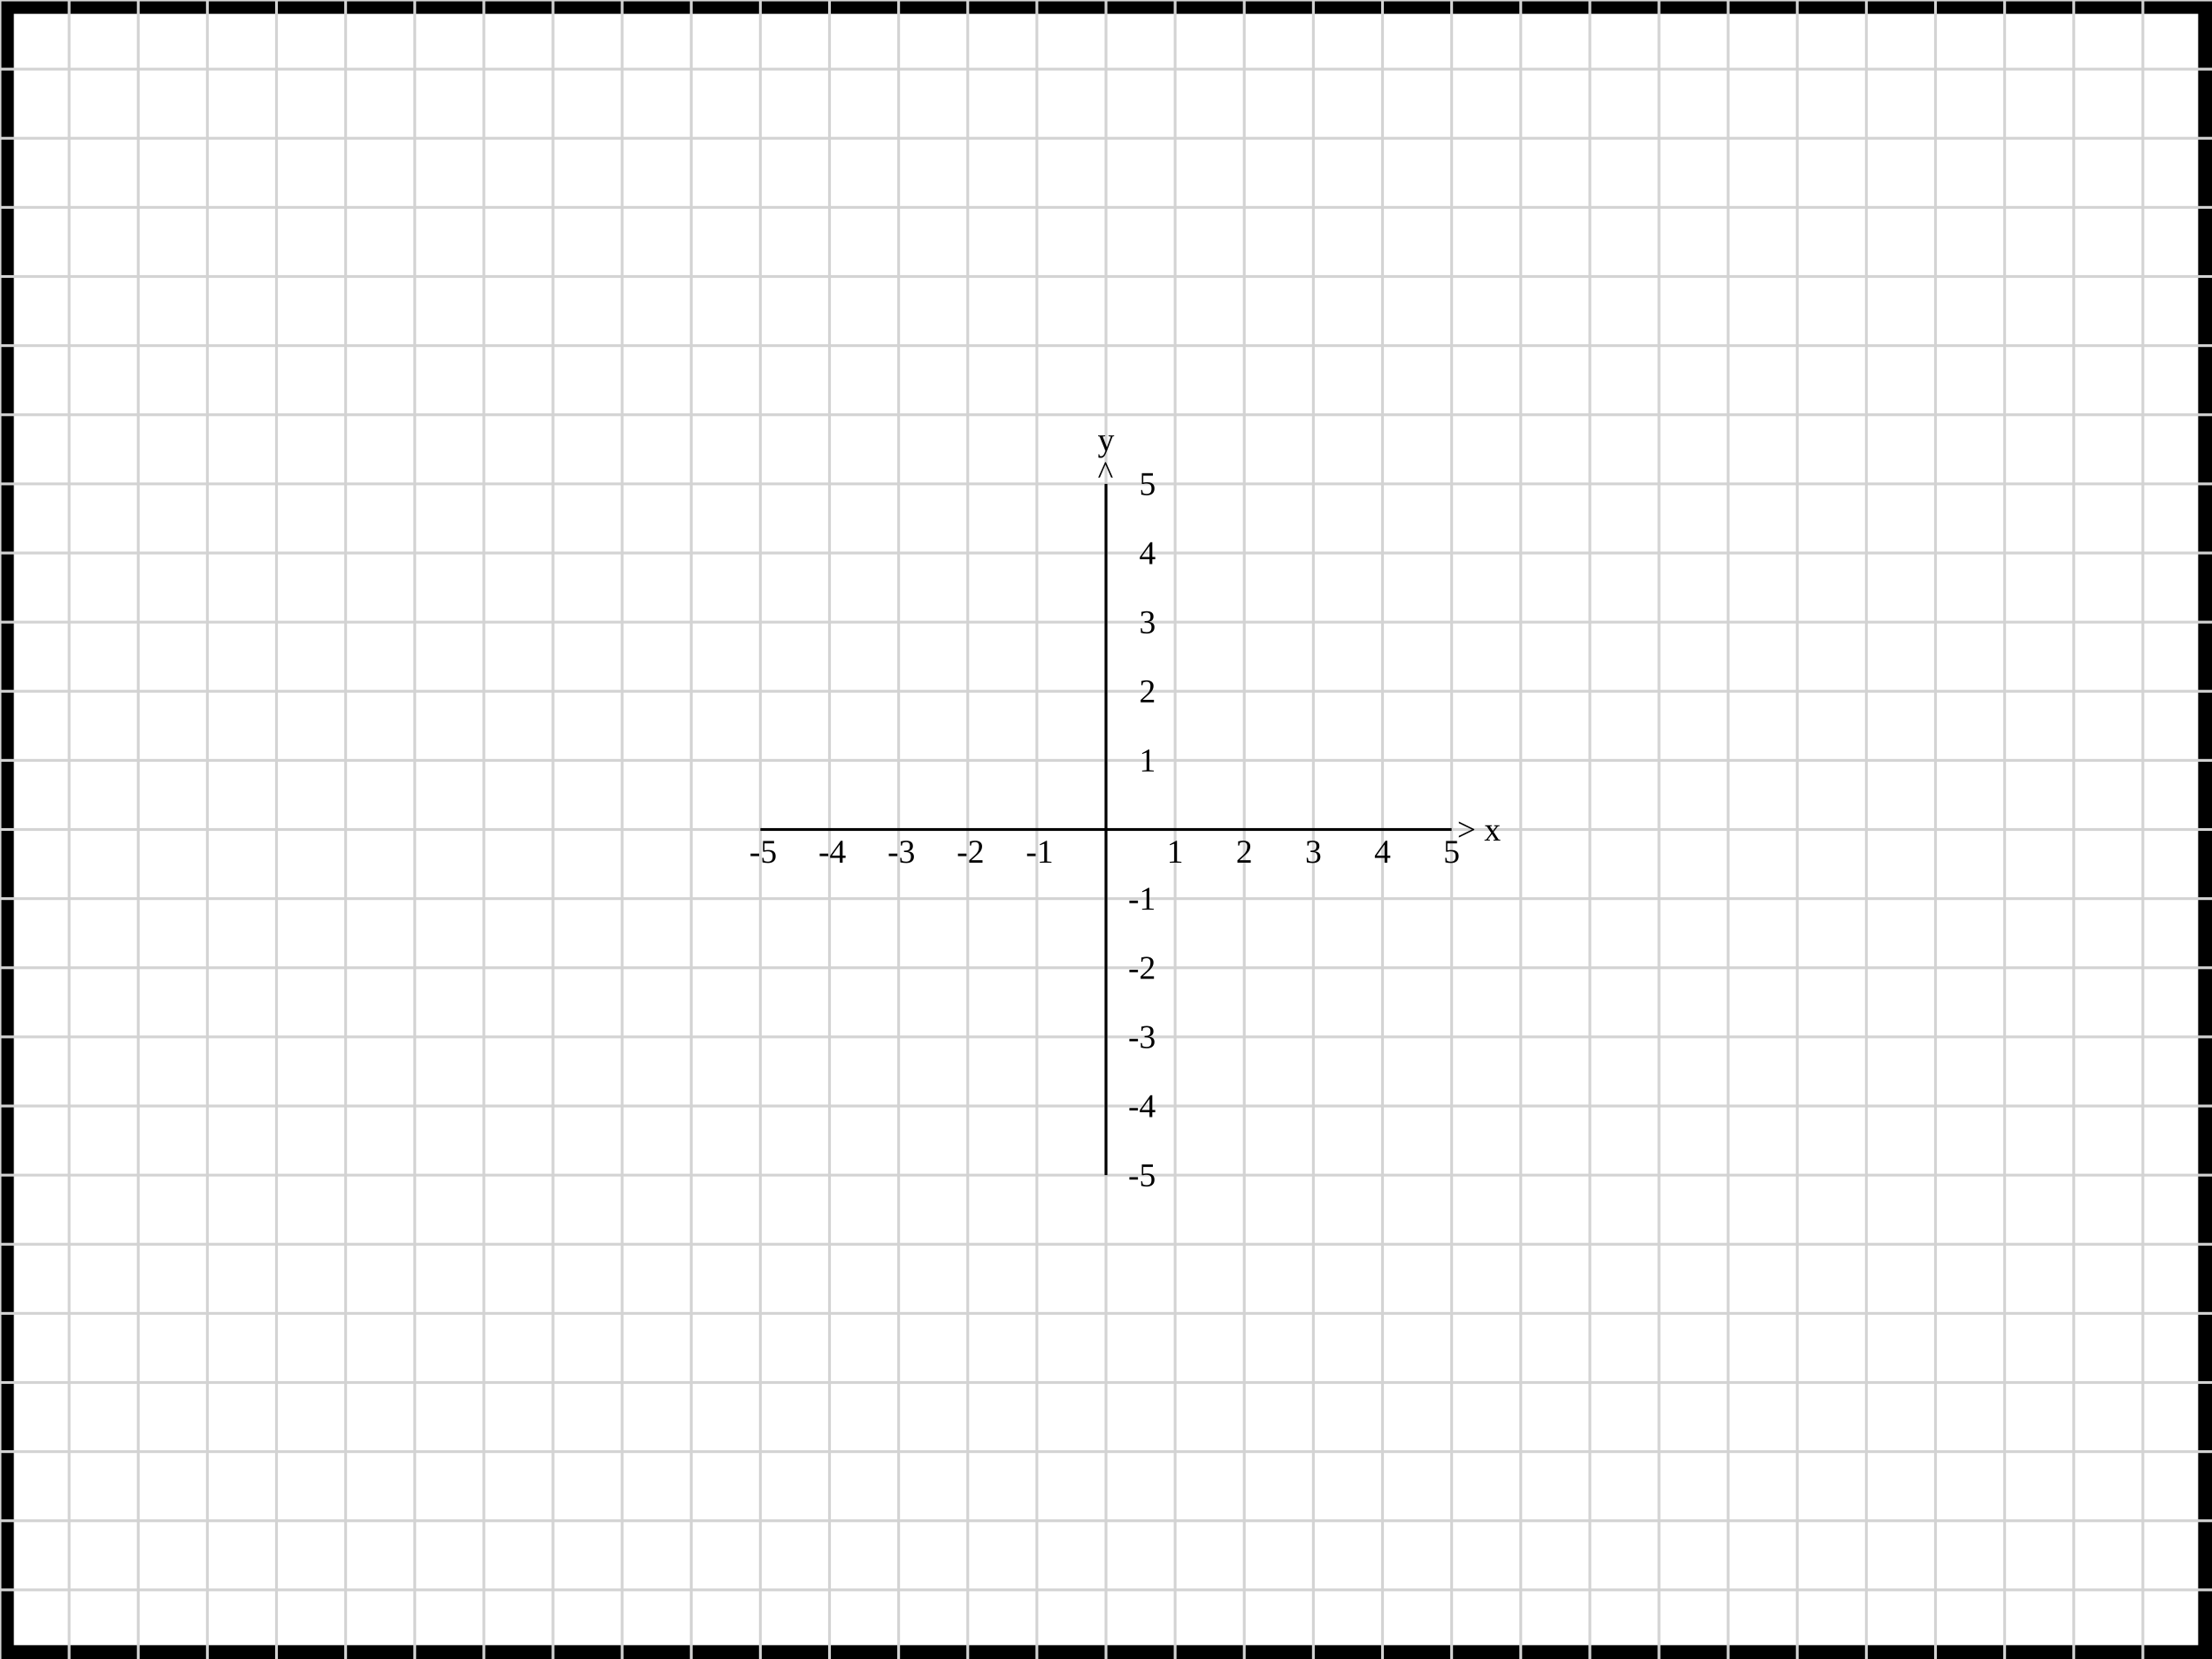
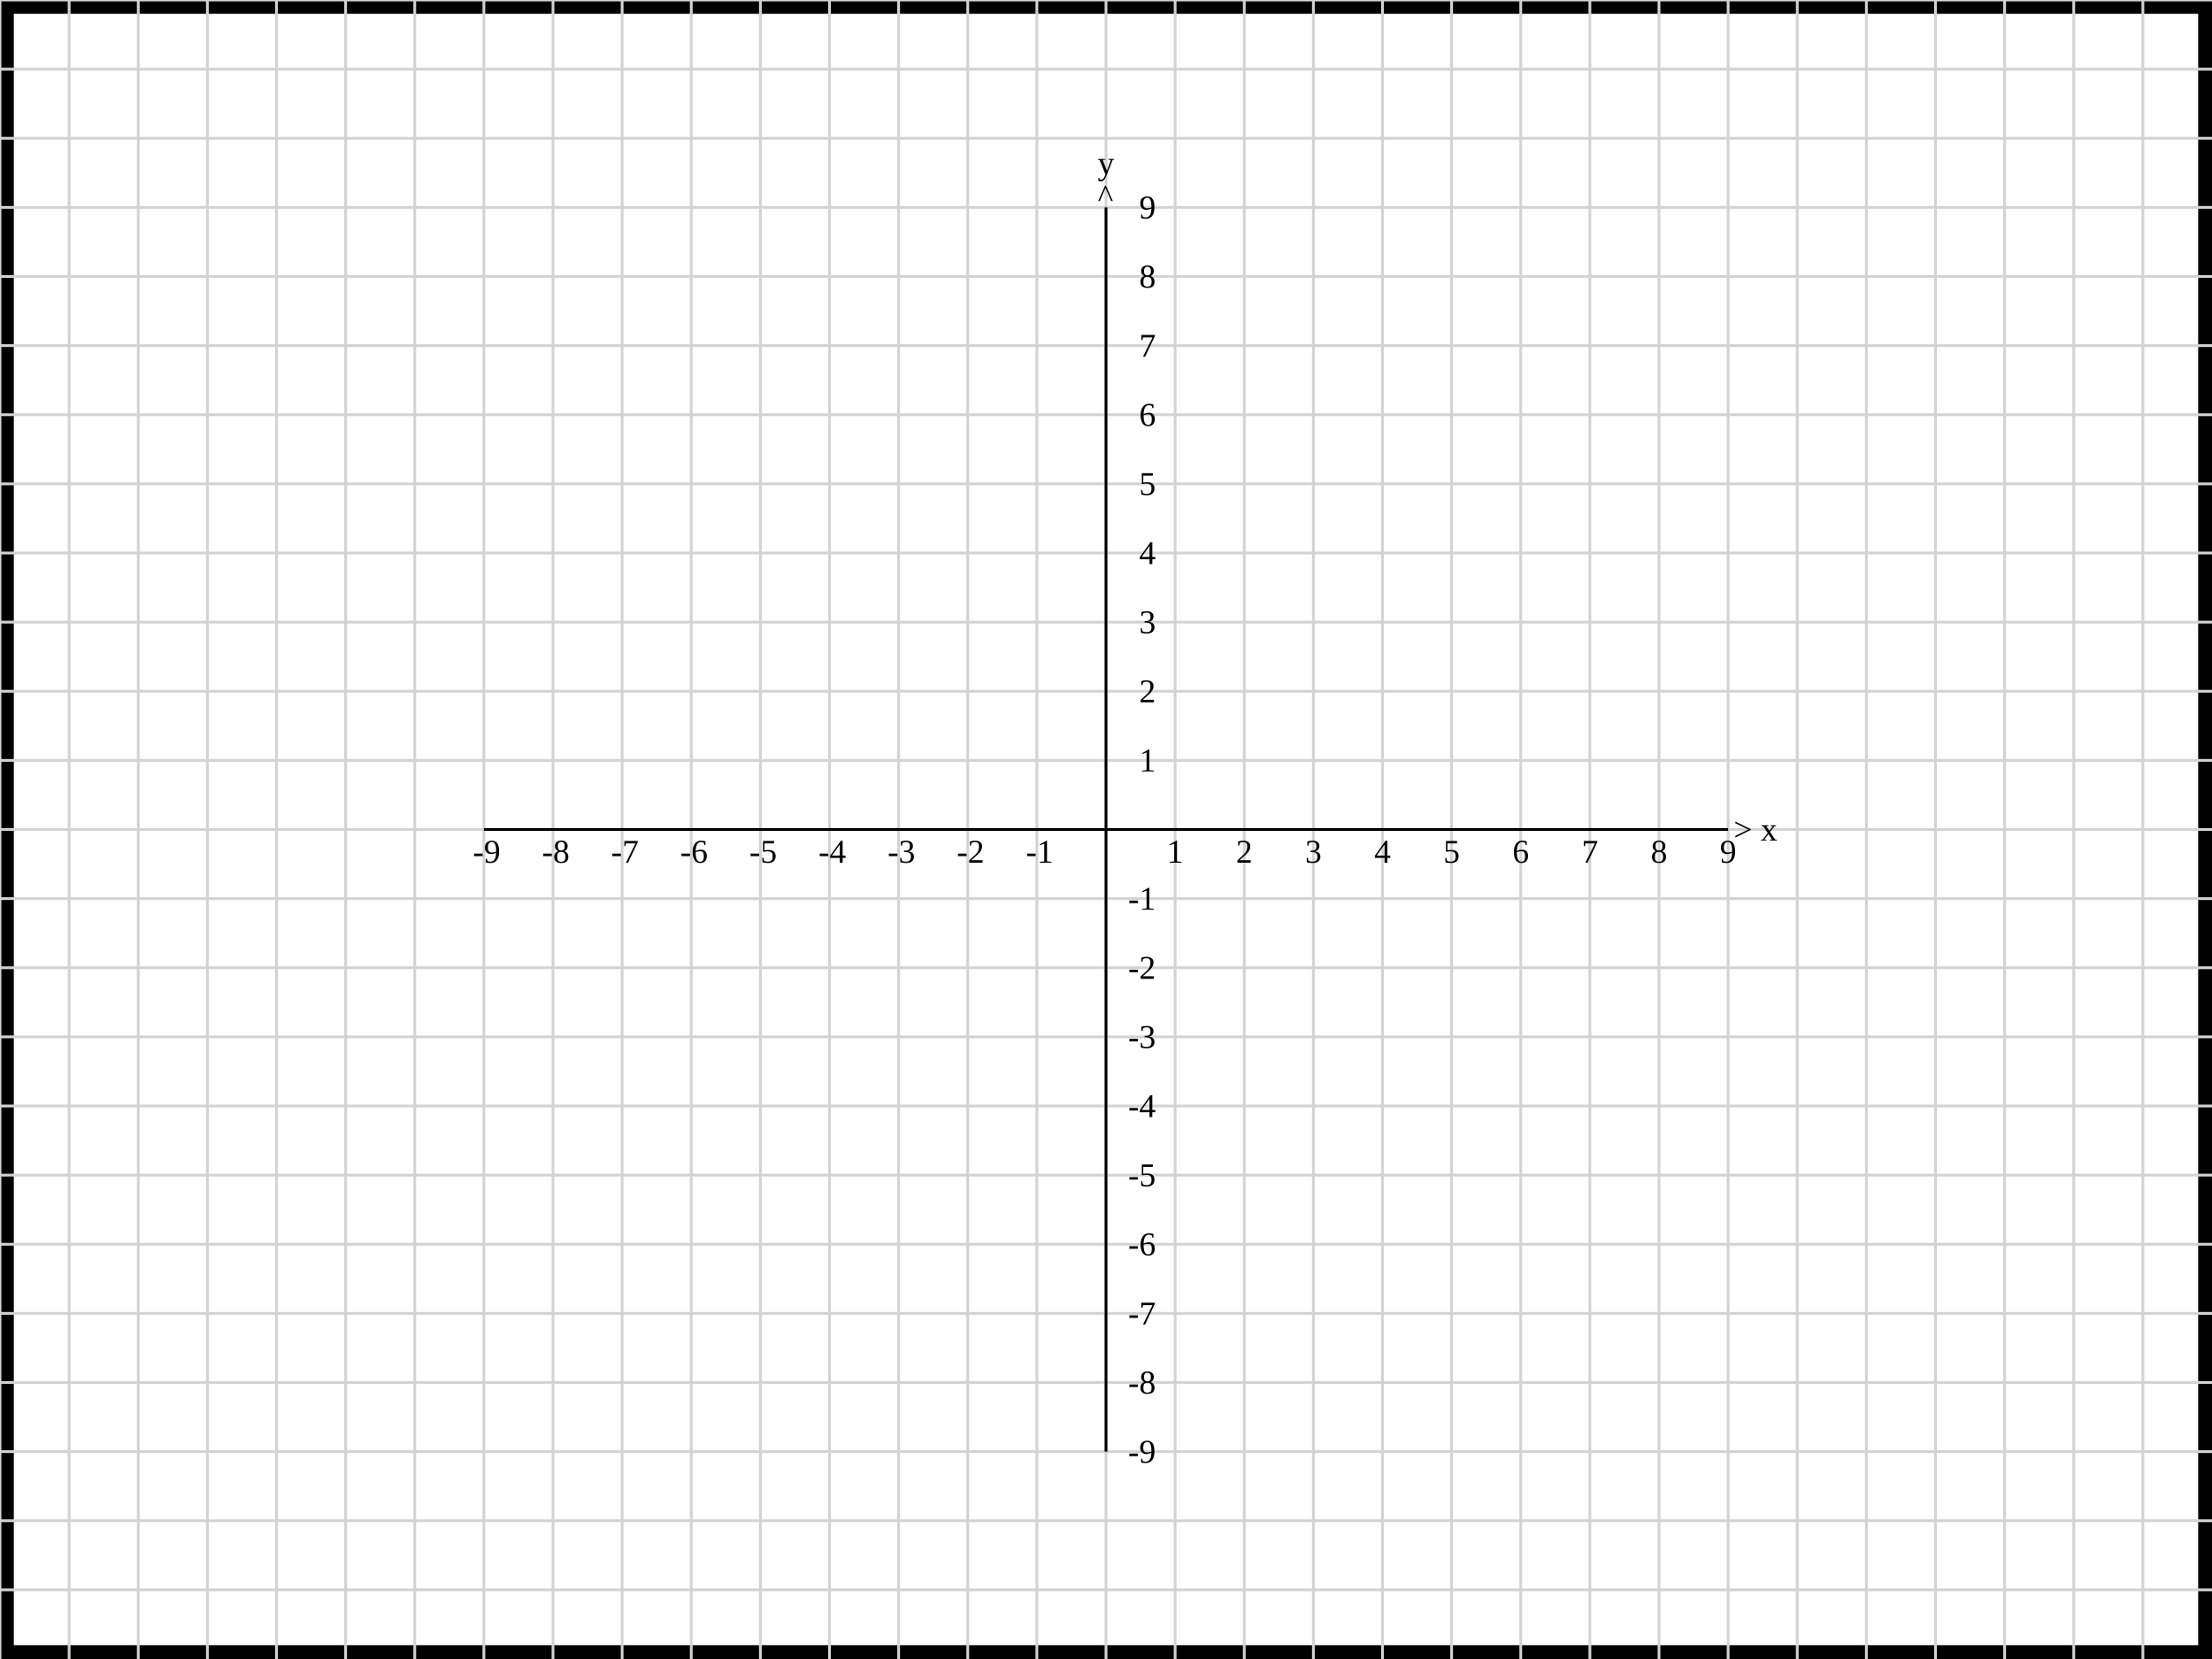
<svg xmlns="http://www.w3.org/2000/svg" version="1.1" baseProfile="full" width="800" height="600">
  <rect x="0" y="0" width="800" height="600" stroke="black" stroke-width="10" fill="white" />
  <line x1="0" y1="0" x2="0" y2="600" stroke="lightgrey" stroke-width="1" />
  <line x1="25" y1="0" x2="25" y2="600" stroke="lightgrey" stroke-width="1" />
  <line x1="50" y1="0" x2="50" y2="600" stroke="lightgrey" stroke-width="1" />
  <line x1="75" y1="0" x2="75" y2="600" stroke="lightgrey" stroke-width="1" />
  <line x1="100" y1="0" x2="100" y2="600" stroke="lightgrey" stroke-width="1" />
  <line x1="125" y1="0" x2="125" y2="600" stroke="lightgrey" stroke-width="1" />
  <line x1="150" y1="0" x2="150" y2="600" stroke="lightgrey" stroke-width="1" />
  <line x1="175" y1="0" x2="175" y2="600" stroke="lightgrey" stroke-width="1" />
  <line x1="200" y1="0" x2="200" y2="600" stroke="lightgrey" stroke-width="1" />
  <line x1="225" y1="0" x2="225" y2="600" stroke="lightgrey" stroke-width="1" />
  <line x1="250" y1="0" x2="250" y2="600" stroke="lightgrey" stroke-width="1" />
  <line x1="275" y1="0" x2="275" y2="600" stroke="lightgrey" stroke-width="1" />
  <line x1="300" y1="0" x2="300" y2="600" stroke="lightgrey" stroke-width="1" />
  <line x1="325" y1="0" x2="325" y2="600" stroke="lightgrey" stroke-width="1" />
  <line x1="350" y1="0" x2="350" y2="600" stroke="lightgrey" stroke-width="1" />
  <line x1="375" y1="0" x2="375" y2="600" stroke="lightgrey" stroke-width="1" />
  <line x1="400" y1="0" x2="400" y2="600" stroke="lightgrey" stroke-width="1" />
  <line x1="425" y1="0" x2="425" y2="600" stroke="lightgrey" stroke-width="1" />
  <line x1="450" y1="0" x2="450" y2="600" stroke="lightgrey" stroke-width="1" />
  <line x1="475" y1="0" x2="475" y2="600" stroke="lightgrey" stroke-width="1" />
  <line x1="500" y1="0" x2="500" y2="600" stroke="lightgrey" stroke-width="1" />
  <line x1="525" y1="0" x2="525" y2="600" stroke="lightgrey" stroke-width="1" />
  <line x1="550" y1="0" x2="550" y2="600" stroke="lightgrey" stroke-width="1" />
  <line x1="575" y1="0" x2="575" y2="600" stroke="lightgrey" stroke-width="1" />
  <line x1="600" y1="0" x2="600" y2="600" stroke="lightgrey" stroke-width="1" />
  <line x1="625" y1="0" x2="625" y2="600" stroke="lightgrey" stroke-width="1" />
  <line x1="650" y1="0" x2="650" y2="600" stroke="lightgrey" stroke-width="1" />
  <line x1="675" y1="0" x2="675" y2="600" stroke="lightgrey" stroke-width="1" />
  <line x1="700" y1="0" x2="700" y2="600" stroke="lightgrey" stroke-width="1" />
  <line x1="725" y1="0" x2="725" y2="600" stroke="lightgrey" stroke-width="1" />
  <line x1="750" y1="0" x2="750" y2="600" stroke="lightgrey" stroke-width="1" />
  <line x1="775" y1="0" x2="775" y2="600" stroke="lightgrey" stroke-width="1" />
  <line x1="0" y1="0" x2="800" y2="0" stroke="lightgrey" stroke-width="1" />
  <line x1="0" y1="25" x2="800" y2="25" stroke="lightgrey" stroke-width="1" />
  <line x1="0" y1="50" x2="800" y2="50" stroke="lightgrey" stroke-width="1" />
  <line x1="0" y1="75" x2="800" y2="75" stroke="lightgrey" stroke-width="1" />
  <line x1="0" y1="100" x2="800" y2="100" stroke="lightgrey" stroke-width="1" />
  <line x1="0" y1="125" x2="800" y2="125" stroke="lightgrey" stroke-width="1" />
  <line x1="0" y1="150" x2="800" y2="150" stroke="lightgrey" stroke-width="1" />
  <line x1="0" y1="175" x2="800" y2="175" stroke="lightgrey" stroke-width="1" />
  <line x1="0" y1="200" x2="800" y2="200" stroke="lightgrey" stroke-width="1" />
  <line x1="0" y1="225" x2="800" y2="225" stroke="lightgrey" stroke-width="1" />
  <line x1="0" y1="250" x2="800" y2="250" stroke="lightgrey" stroke-width="1" />
  <line x1="0" y1="275" x2="800" y2="275" stroke="lightgrey" stroke-width="1" />
  <line x1="0" y1="300" x2="800" y2="300" stroke="lightgrey" stroke-width="1" />
  <line x1="0" y1="325" x2="800" y2="325" stroke="lightgrey" stroke-width="1" />
  <line x1="0" y1="350" x2="800" y2="350" stroke="lightgrey" stroke-width="1" />
  <line x1="0" y1="375" x2="800" y2="375" stroke="lightgrey" stroke-width="1" />
  <line x1="0" y1="400" x2="800" y2="400" stroke="lightgrey" stroke-width="1" />
  <line x1="0" y1="425" x2="800" y2="425" stroke="lightgrey" stroke-width="1" />
  <line x1="0" y1="450" x2="800" y2="450" stroke="lightgrey" stroke-width="1" />
  <line x1="0" y1="475" x2="800" y2="475" stroke="lightgrey" stroke-width="1" />
  <line x1="0" y1="500" x2="800" y2="500" stroke="lightgrey" stroke-width="1" />
  <line x1="0" y1="525" x2="800" y2="525" stroke="lightgrey" stroke-width="1" />
  <line x1="0" y1="550" x2="800" y2="550" stroke="lightgrey" stroke-width="1" />
  <line x1="0" y1="575" x2="800" y2="575" stroke="lightgrey" stroke-width="1" />
-   <line x1="400" y1="300" x2="400" y2="175" stroke="black" stroke-width="1" />
-   <line x1="400" y1="300" x2="400" y2="425" stroke="black" stroke-width="1" />
-   <line x1="400" y1="300" x2="275" y2="300" stroke="black" stroke-width="1" />
-   <line x1="400" y1="300" x2="525" y2="300" stroke="black" stroke-width="1" />
+   <line x1="400" y1="300" x2="400" y2="75" stroke="black" stroke-width="1" />
+   <line x1="400" y1="300" x2="400" y2="525" stroke="black" stroke-width="1" />
+   <line x1="400" y1="300" x2="175" y2="300" stroke="black" stroke-width="1" />
+   <line x1="400" y1="300" x2="625" y2="300" stroke="black" stroke-width="1" />
  <text x="422" y="312" fill="black" font-size="12" transform="">1</text>
  <text x="447" y="312" fill="black" font-size="12" transform="">2</text>
  <text x="472" y="312" fill="black" font-size="12" transform="">3</text>
  <text x="497" y="312" fill="black" font-size="12" transform="">4</text>
  <text x="522" y="312" fill="black" font-size="12" transform="">5</text>
+   <text x="547" y="312" fill="black" font-size="12" transform="">6</text>
+   <text x="572" y="312" fill="black" font-size="12" transform="">7</text>
+   <text x="597" y="312" fill="black" font-size="12" transform="">8</text>
+   <text x="622" y="312" fill="black" font-size="12" transform="">9</text>
  <text x="371" y="312" fill="black" font-size="12" transform="">-1</text>
  <text x="346" y="312" fill="black" font-size="12" transform="">-2</text>
  <text x="321" y="312" fill="black" font-size="12" transform="">-3</text>
  <text x="296" y="312" fill="black" font-size="12" transform="">-4</text>
  <text x="271" y="312" fill="black" font-size="12" transform="">-5</text>
+   <text x="246" y="312" fill="black" font-size="12" transform="">-6</text>
+   <text x="221" y="312" fill="black" font-size="12" transform="">-7</text>
+   <text x="196" y="312" fill="black" font-size="12" transform="">-8</text>
+   <text x="171" y="312" fill="black" font-size="12" transform="">-9</text>
  <text x="412" y="279" fill="black" font-size="12" transform="">1</text>
  <text x="412" y="254" fill="black" font-size="12" transform="">2</text>
  <text x="412" y="229" fill="black" font-size="12" transform="">3</text>
  <text x="412" y="204" fill="black" font-size="12" transform="">4</text>
  <text x="412" y="179" fill="black" font-size="12" transform="">5</text>
+   <text x="412" y="154" fill="black" font-size="12" transform="">6</text>
+   <text x="412" y="129" fill="black" font-size="12" transform="">7</text>
+   <text x="412" y="104" fill="black" font-size="12" transform="">8</text>
+   <text x="412" y="79" fill="black" font-size="12" transform="">9</text>
  <text x="408" y="329" fill="black" font-size="12" transform="">-1</text>
  <text x="408" y="354" fill="black" font-size="12" transform="">-2</text>
  <text x="408" y="379" fill="black" font-size="12" transform="">-3</text>
  <text x="408" y="404" fill="black" font-size="12" transform="">-4</text>
  <text x="408" y="429" fill="black" font-size="12" transform="">-5</text>
-   <text x="527" y="304" fill="black" font-size="12" transform="">&gt; x</text>
-   <text x="397" y="175" fill="black" font-size="12" transform="">^</text>
-   <text x="397" y="163" fill="black" font-size="12" transform="">y</text>
+   <text x="408" y="454" fill="black" font-size="12" transform="">-6</text>
+   <text x="408" y="479" fill="black" font-size="12" transform="">-7</text>
+   <text x="408" y="504" fill="black" font-size="12" transform="">-8</text>
+   <text x="408" y="529" fill="black" font-size="12" transform="">-9</text>
+   <text x="627" y="304" fill="black" font-size="12" transform="">&gt; x</text>
+   <text x="397" y="75" fill="black" font-size="12" transform="">^</text>
+   <text x="397" y="63" fill="black" font-size="12" transform="">y</text>
</svg>
